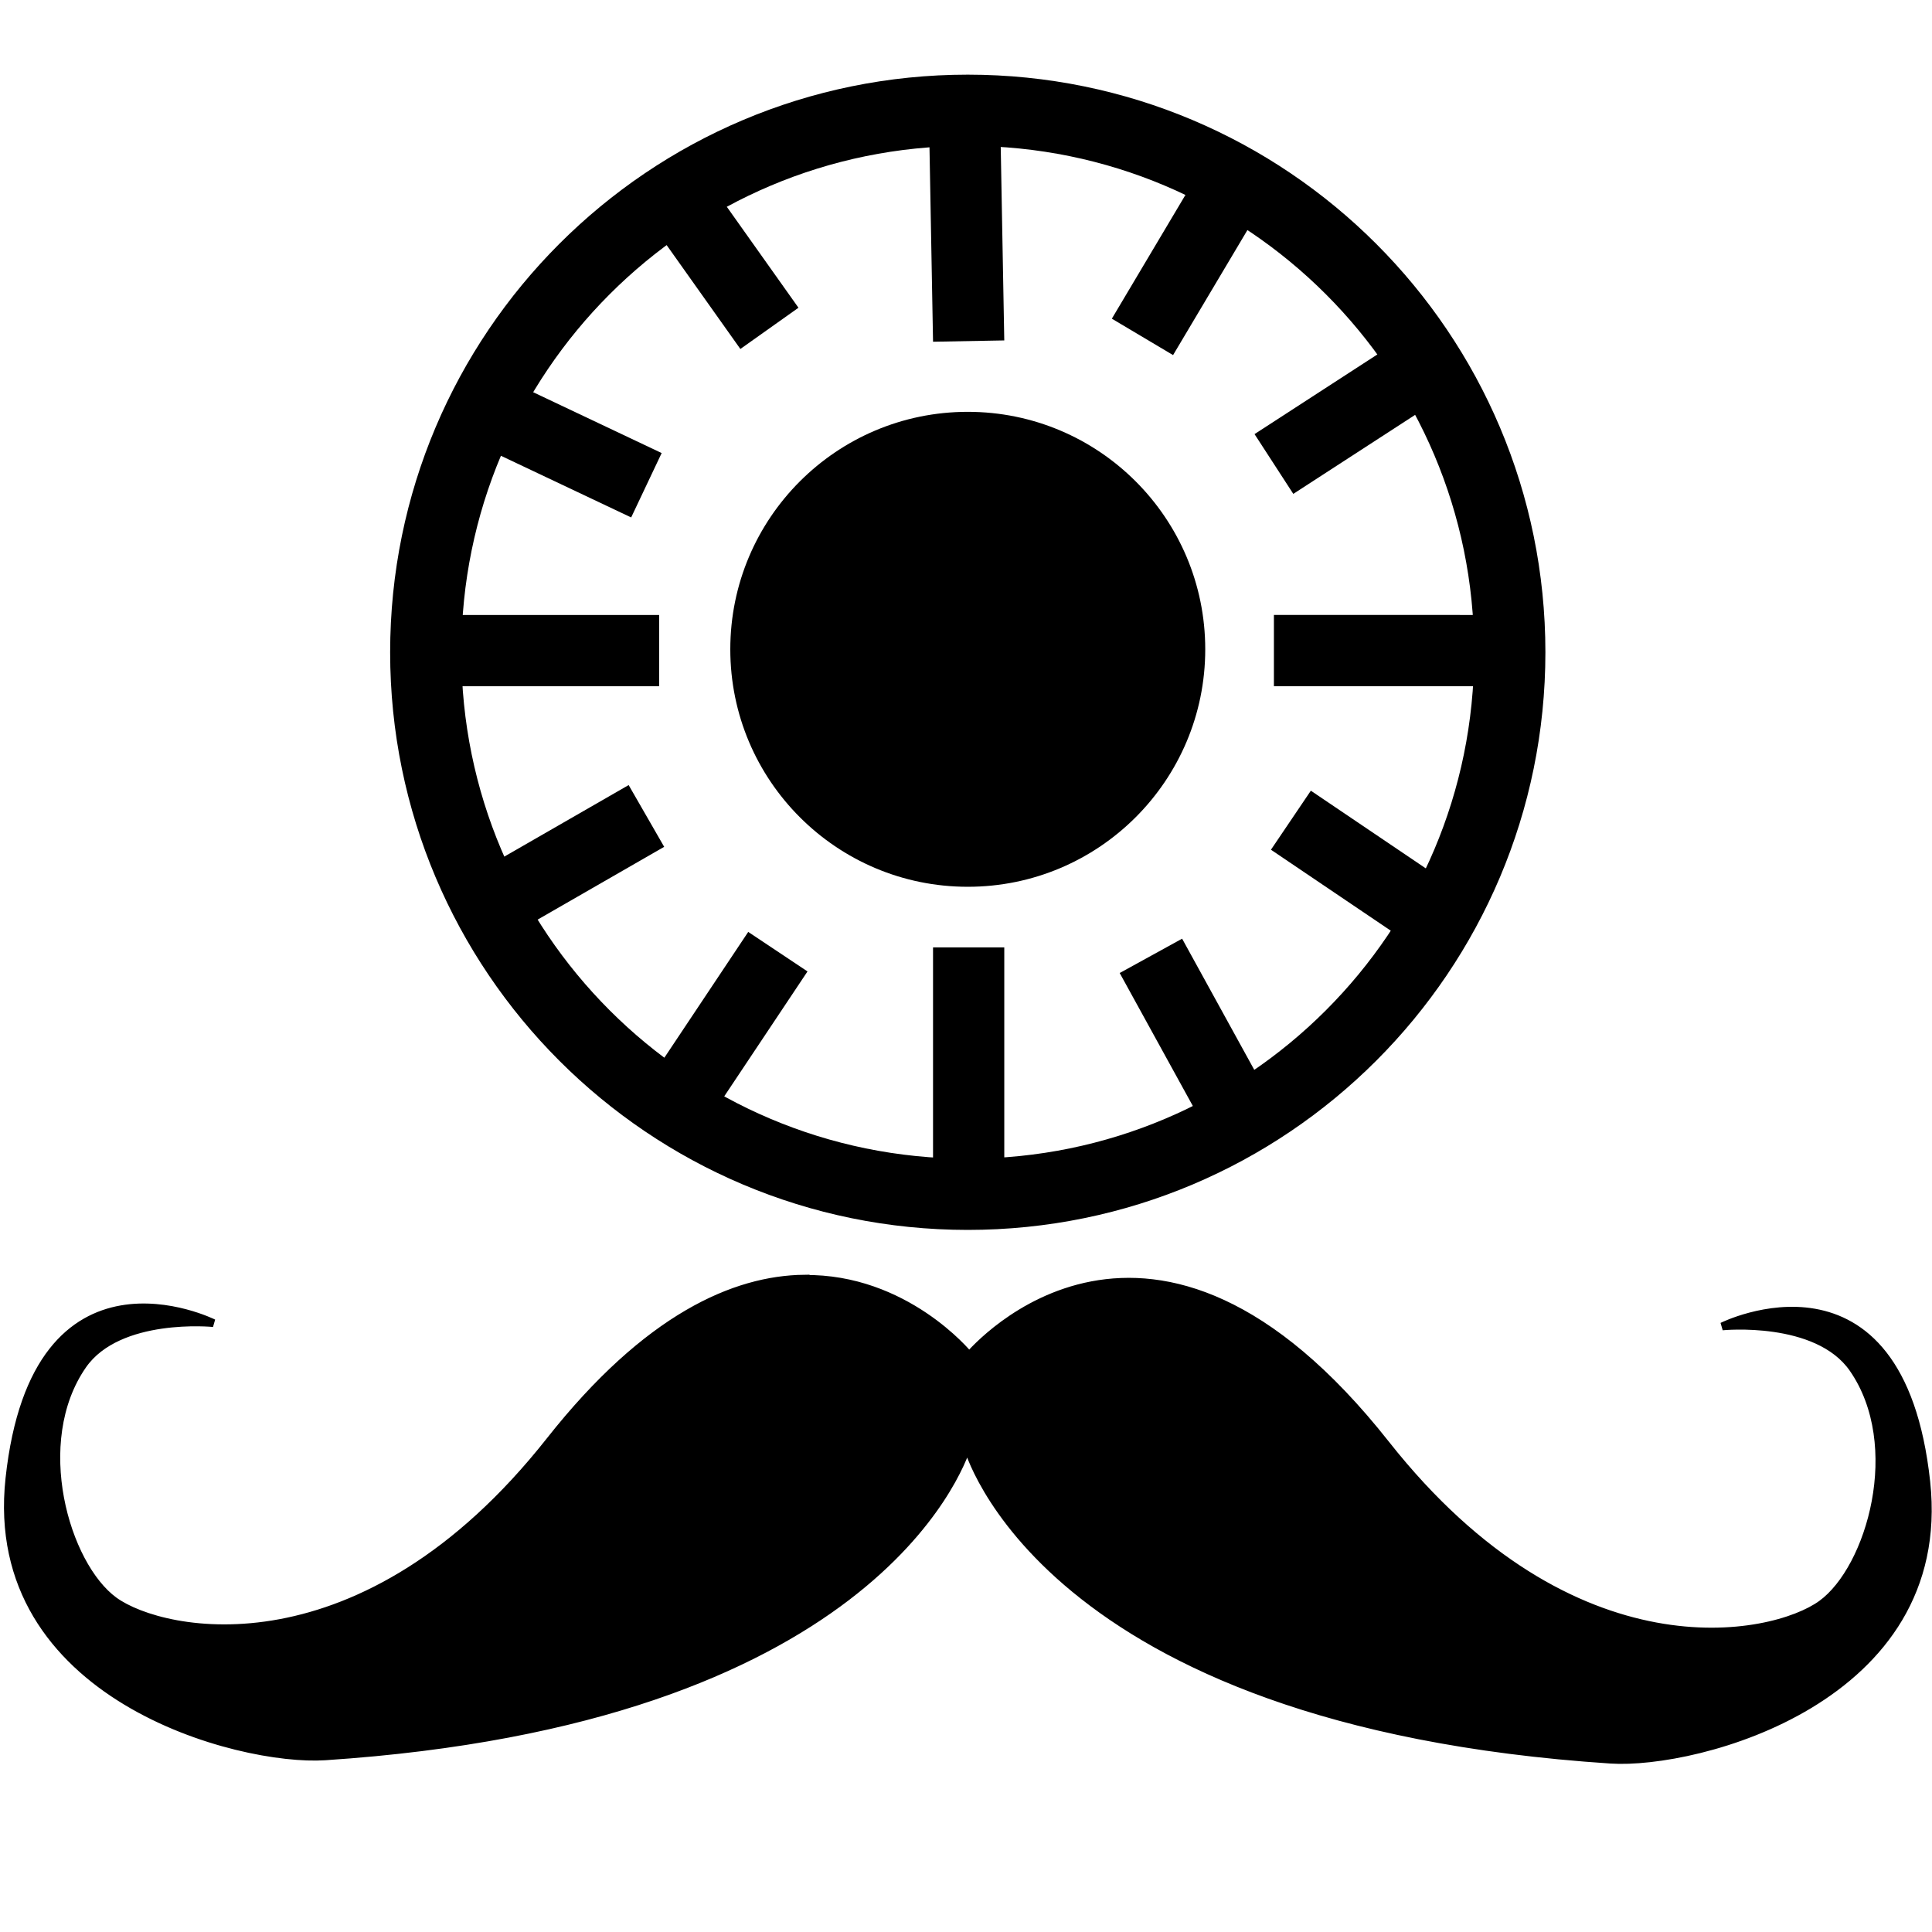
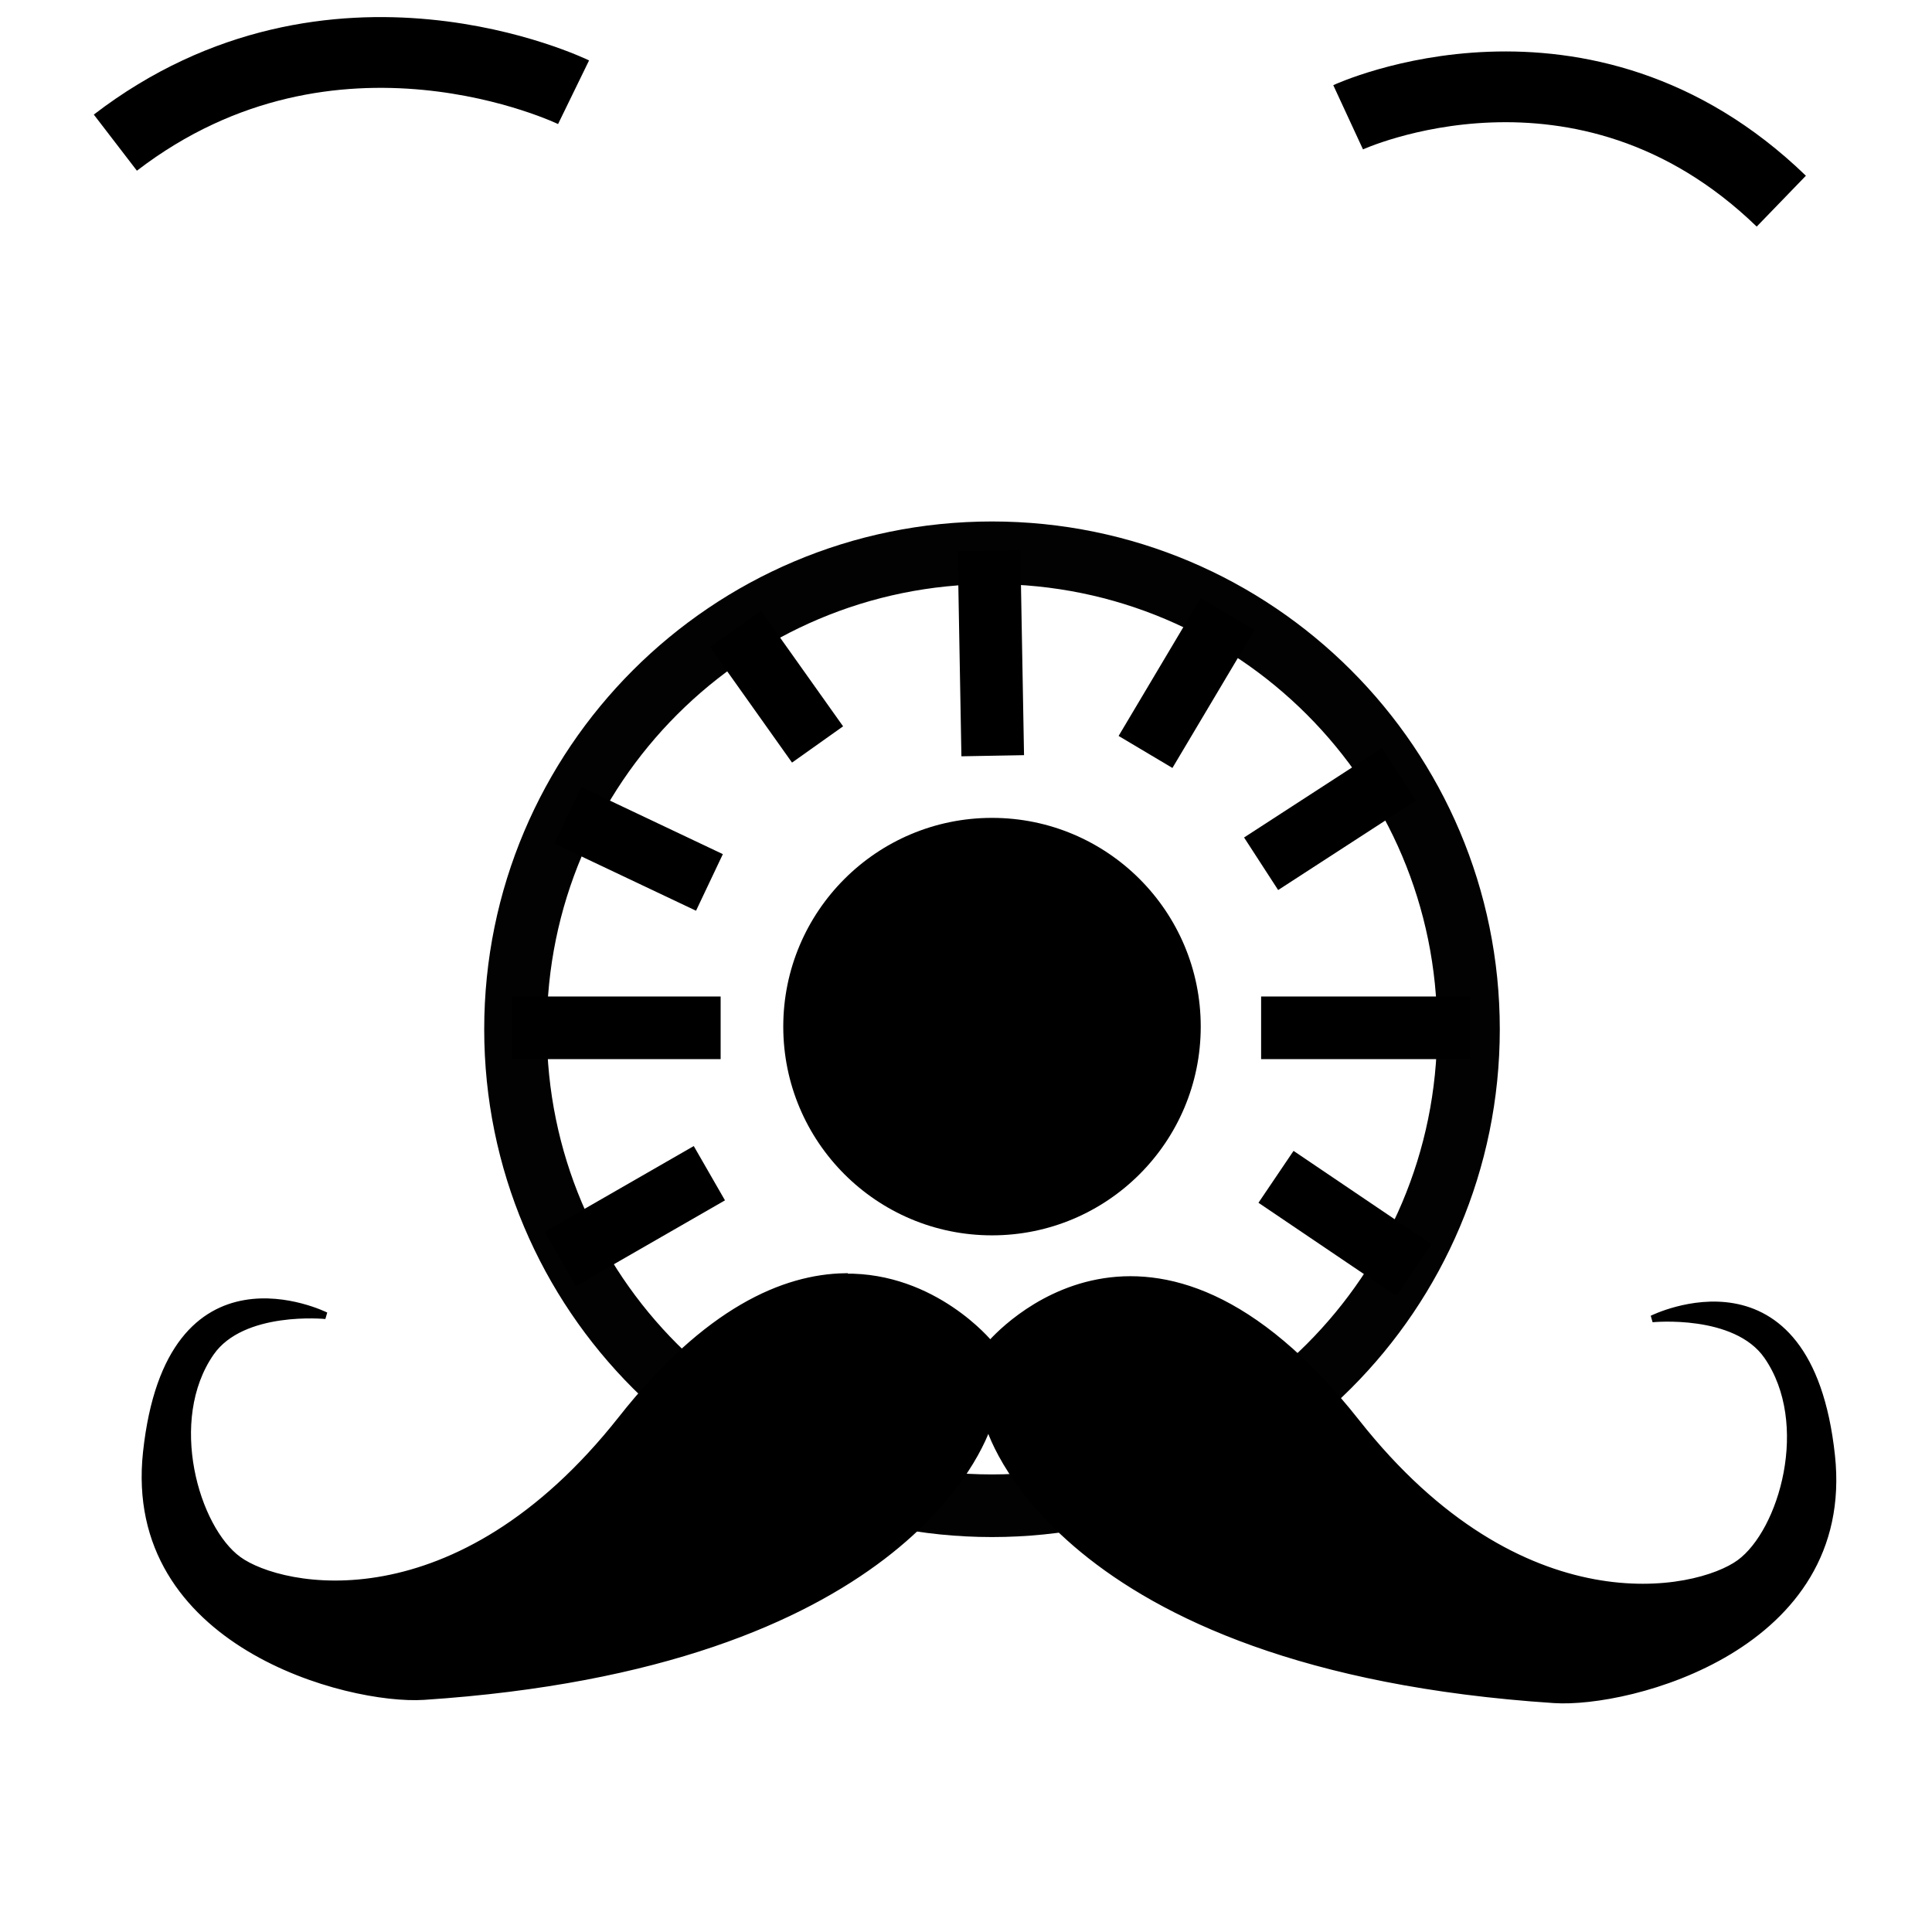
<svg xmlns="http://www.w3.org/2000/svg" width="24" height="24" viewBox="0 0 24 24" id="svg2" version="1.1">
  <defs id="defs4" />
  <g id="layer1" transform="translate(0,-1028.362)">
-     <path style="fill:#000000;fill-opacity:1;fill-rule:evenodd;stroke:#000000;stroke-width:0.097px;stroke-linecap:butt;stroke-linejoin:miter;stroke-opacity:1" d="m 9.99,1044.246 c -0.861,0.011 -1.946,0.477 -3.159,2.014 -2.325,2.946 -4.807,2.429 -5.414,1.987 -0.606,-0.442 -1.05,-1.973 -0.39,-2.925 0.446,-0.643 1.624,-0.524 1.624,-0.524 0,0 -2.206,-1.101 -2.534,1.932 -0.292,2.707 2.857,3.52 3.92,3.45 6.738,-0.444 7.883,-3.55 7.981,-3.86 l 0,0.01 c 0,0 0.897,3.424 7.991,3.891 1.062,0.07 4.212,-0.743 3.92,-3.45 -0.328,-3.033 -2.534,-1.932 -2.534,-1.932 0,0 1.178,-0.119 1.624,0.524 0.66,0.952 0.217,2.484 -0.39,2.925 -0.606,0.442 -3.089,0.959 -5.414,-1.987 -2.916,-3.695 -5.088,-1.205 -5.188,-1.087 l 0,-0.028 c 0,0 -0.78,-0.954 -2.038,-0.937 z" id="path4136" />
-     <circle style="fill:none;fill-opacity:1;stroke:#000000;stroke-width:0.885;stroke-miterlimit:4;stroke-dasharray:none;stroke-opacity:1" id="path4134" cx="12.022" cy="1036.465" r="6.733" />
-     <circle style="fill:#000000;fill-opacity:1;stroke:none;stroke-width:0.5;stroke-miterlimit:4;stroke-dasharray:none;stroke-opacity:1" id="path4137" cx="12.022" cy="1036.428" r="2.95" />
-     <path style="fill:none;fill-rule:evenodd;stroke:#000000;stroke-width:0.885;stroke-linecap:butt;stroke-linejoin:miter;stroke-miterlimit:4;stroke-dasharray:none;stroke-opacity:1" d="m 11.98,1029.702 0.053,2.897" id="path4139" />
-     <path style="fill:none;fill-rule:evenodd;stroke:#000000;stroke-width:0.885;stroke-linecap:butt;stroke-linejoin:miter;stroke-miterlimit:4;stroke-dasharray:none;stroke-opacity:1" d="m 18.775,1036.444 -2.95,-3e-4" id="path4141" />
-     <path style="fill:none;fill-rule:evenodd;stroke:#000000;stroke-width:0.885;stroke-linecap:butt;stroke-linejoin:miter;stroke-miterlimit:4;stroke-dasharray:none;stroke-opacity:1" d="m 12.033,1043.081 0,-2.95" id="path4143" />
-     <path style="fill:none;fill-rule:evenodd;stroke:#000000;stroke-width:0.885;stroke-linecap:butt;stroke-linejoin:miter;stroke-miterlimit:4;stroke-dasharray:none;stroke-opacity:1" d="m 5.238,1036.444 2.95,5e-4" id="path4145" />
-     <path style="fill:none;fill-rule:evenodd;stroke:#000000;stroke-width:0.885;stroke-linecap:butt;stroke-linejoin:miter;stroke-miterlimit:4;stroke-dasharray:none;stroke-opacity:1" d="m 6.028,1033.442 2.002,0.948" id="path4147" />
-     <path style="fill:none;fill-rule:evenodd;stroke:#000000;stroke-width:0.885;stroke-linecap:butt;stroke-linejoin:miter;stroke-miterlimit:4;stroke-dasharray:none;stroke-opacity:1" d="m 8.399,1030.808 1.159,1.633" id="path4149" />
-     <path style="fill:none;fill-rule:evenodd;stroke:#000000;stroke-width:0.885;stroke-linecap:butt;stroke-linejoin:miter;stroke-miterlimit:4;stroke-dasharray:none;stroke-opacity:1" d="m 15.351,1030.598 -1.159,1.949" id="path4151" />
-     <path style="fill:none;fill-rule:evenodd;stroke:#000000;stroke-width:0.885;stroke-linecap:butt;stroke-linejoin:miter;stroke-miterlimit:4;stroke-dasharray:none;stroke-opacity:1" d="m 17.774,1032.862 -1.949,1.264" id="path4153" />
-     <path style="fill:none;fill-rule:evenodd;stroke:#000000;stroke-width:0.885;stroke-linecap:butt;stroke-linejoin:miter;stroke-miterlimit:4;stroke-dasharray:none;stroke-opacity:1" d="m 17.985,1039.868 -1.949,-1.317" id="path4155" />
-     <path style="fill:none;fill-rule:evenodd;stroke:#000000;stroke-width:0.885;stroke-linecap:butt;stroke-linejoin:miter;stroke-miterlimit:4;stroke-dasharray:none;stroke-opacity:1" d="m 15.456,1042.343 -1.159,-2.107" id="path4157" />
-     <path style="fill:none;fill-rule:evenodd;stroke:#000000;stroke-width:0.885;stroke-linecap:butt;stroke-linejoin:miter;stroke-miterlimit:4;stroke-dasharray:none;stroke-opacity:1" d="m 8.399,1042.08 1.264,-1.896" id="path4159" />
-     <path style="fill:none;fill-rule:evenodd;stroke:#000000;stroke-width:0.885;stroke-linecap:butt;stroke-linejoin:miter;stroke-miterlimit:4;stroke-dasharray:none;stroke-opacity:1" d="m 5.923,1039.71 2.107,-1.212" id="path4161" />
+     <circle style="opacity:0.99;fill:none;fill-opacity:1;stroke:#000000;stroke-width:0.778;stroke-miterlimit:4;stroke-dasharray:none;stroke-opacity:1" id="path4134" cx="12.323" cy="1041.148" r="5.919" />
+     <circle style="fill:#000000;fill-opacity:1;stroke:none;stroke-width:0.5;stroke-miterlimit:4;stroke-dasharray:none;stroke-opacity:1" id="path4137" cx="12.323" cy="1041.115" r="2.593" />
+     <path style="fill:none;fill-rule:evenodd;stroke:#000000;stroke-width:0.778;stroke-linecap:butt;stroke-linejoin:miter;stroke-miterlimit:4;stroke-dasharray:none;stroke-opacity:1" d="m 12.286,1035.203 0.046,2.547" id="path4139" />
+     <path style="fill:none;fill-rule:evenodd;stroke:#000000;stroke-width:0.778;stroke-linecap:butt;stroke-linejoin:miter;stroke-miterlimit:4;stroke-dasharray:none;stroke-opacity:1" d="m 18.259,1041.13 -2.593,0" id="path4141" />
+     <path style="fill:none;fill-rule:evenodd;stroke:#000000;stroke-width:0.778;stroke-linecap:butt;stroke-linejoin:miter;stroke-miterlimit:4;stroke-dasharray:none;stroke-opacity:1" d="m 6.359,1041.13 2.593,0" id="path4145" />
+     <path style="fill:none;fill-rule:evenodd;stroke:#000000;stroke-width:0.778;stroke-linecap:butt;stroke-linejoin:miter;stroke-miterlimit:4;stroke-dasharray:none;stroke-opacity:1" d="m 7.053,1038.49 1.76,0.834" id="path4147" />
+     <path style="fill:none;fill-rule:evenodd;stroke:#000000;stroke-width:0.778;stroke-linecap:butt;stroke-linejoin:miter;stroke-miterlimit:4;stroke-dasharray:none;stroke-opacity:1" d="m 9.137,1036.175 1.019,1.435" id="path4149" />
+     <path style="fill:none;fill-rule:evenodd;stroke:#000000;stroke-width:0.778;stroke-linecap:butt;stroke-linejoin:miter;stroke-miterlimit:4;stroke-dasharray:none;stroke-opacity:1" d="m 15.249,1035.99 -1.019,1.713" id="path4151" />
+     <path style="fill:none;fill-rule:evenodd;stroke:#000000;stroke-width:0.778;stroke-linecap:butt;stroke-linejoin:miter;stroke-miterlimit:4;stroke-dasharray:none;stroke-opacity:1" d="m 17.379,1037.981 -1.713,1.111" id="path4153" />
+     <path style="fill:none;fill-rule:evenodd;stroke:#000000;stroke-width:0.778;stroke-linecap:butt;stroke-linejoin:miter;stroke-miterlimit:4;stroke-dasharray:none;stroke-opacity:1" d="m 17.564,1044.139 -1.713,-1.158" id="path4155" />
+     <path style="fill:none;fill-rule:evenodd;stroke:#000000;stroke-width:0.778;stroke-linecap:butt;stroke-linejoin:miter;stroke-miterlimit:4;stroke-dasharray:none;stroke-opacity:1" d="m 6.96,1044.001 1.852,-1.065" id="path4161" />
+     <path style="fill:none;fill-rule:evenodd;stroke:#000000;stroke-width:0.879px;stroke-linecap:butt;stroke-linejoin:miter;stroke-opacity:1" d="m 1.433,1030.134 c 2.708,-2.08 5.692,-0.626 5.692,-0.626" id="path4158" />
+     <path style="fill:none;fill-rule:evenodd;stroke:#000000;stroke-width:0.879px;stroke-linecap:butt;stroke-linejoin:miter;stroke-opacity:1" d="m 22.128,1030.861 c -2.47,-2.389 -5.381,-1.042 -5.381,-1.042" id="path4160" />
+     <path style="fill:#000000;fill-opacity:1;fill-rule:evenodd;stroke:#000000;stroke-width:0.085px;stroke-linecap:butt;stroke-linejoin:miter;stroke-opacity:1" d="m 10.497,1044.221 c -0.757,0.013 -1.711,0.419 -2.777,1.77 -2.044,2.59 -4.226,2.135 -4.759,1.747 -0.533,-0.388 -0.923,-1.735 -0.343,-2.572 0.392,-0.566 1.428,-0.461 1.428,-0.461 0,0 -1.939,-0.968 -2.227,1.698 -0.257,2.379 2.512,3.094 3.446,3.033 5.924,-0.391 6.93,-3.121 7.016,-3.394 l 0,0.013 c 0,0 0.789,3.01 7.025,3.421 0.934,0.062 3.703,-0.653 3.446,-3.033 -0.288,-2.667 -2.227,-1.698 -2.227,-1.698 0,0 1.035,-0.104 1.428,0.461 0.58,0.837 0.19,2.183 -0.343,2.572 -0.533,0.388 -2.716,0.843 -4.759,-1.747 -2.564,-3.248 -4.473,-1.06 -4.561,-0.956 l 0,-0.025 c 0,0 -0.686,-0.839 -1.792,-0.824 z" id="path4136" />
  </g>
</svg>
